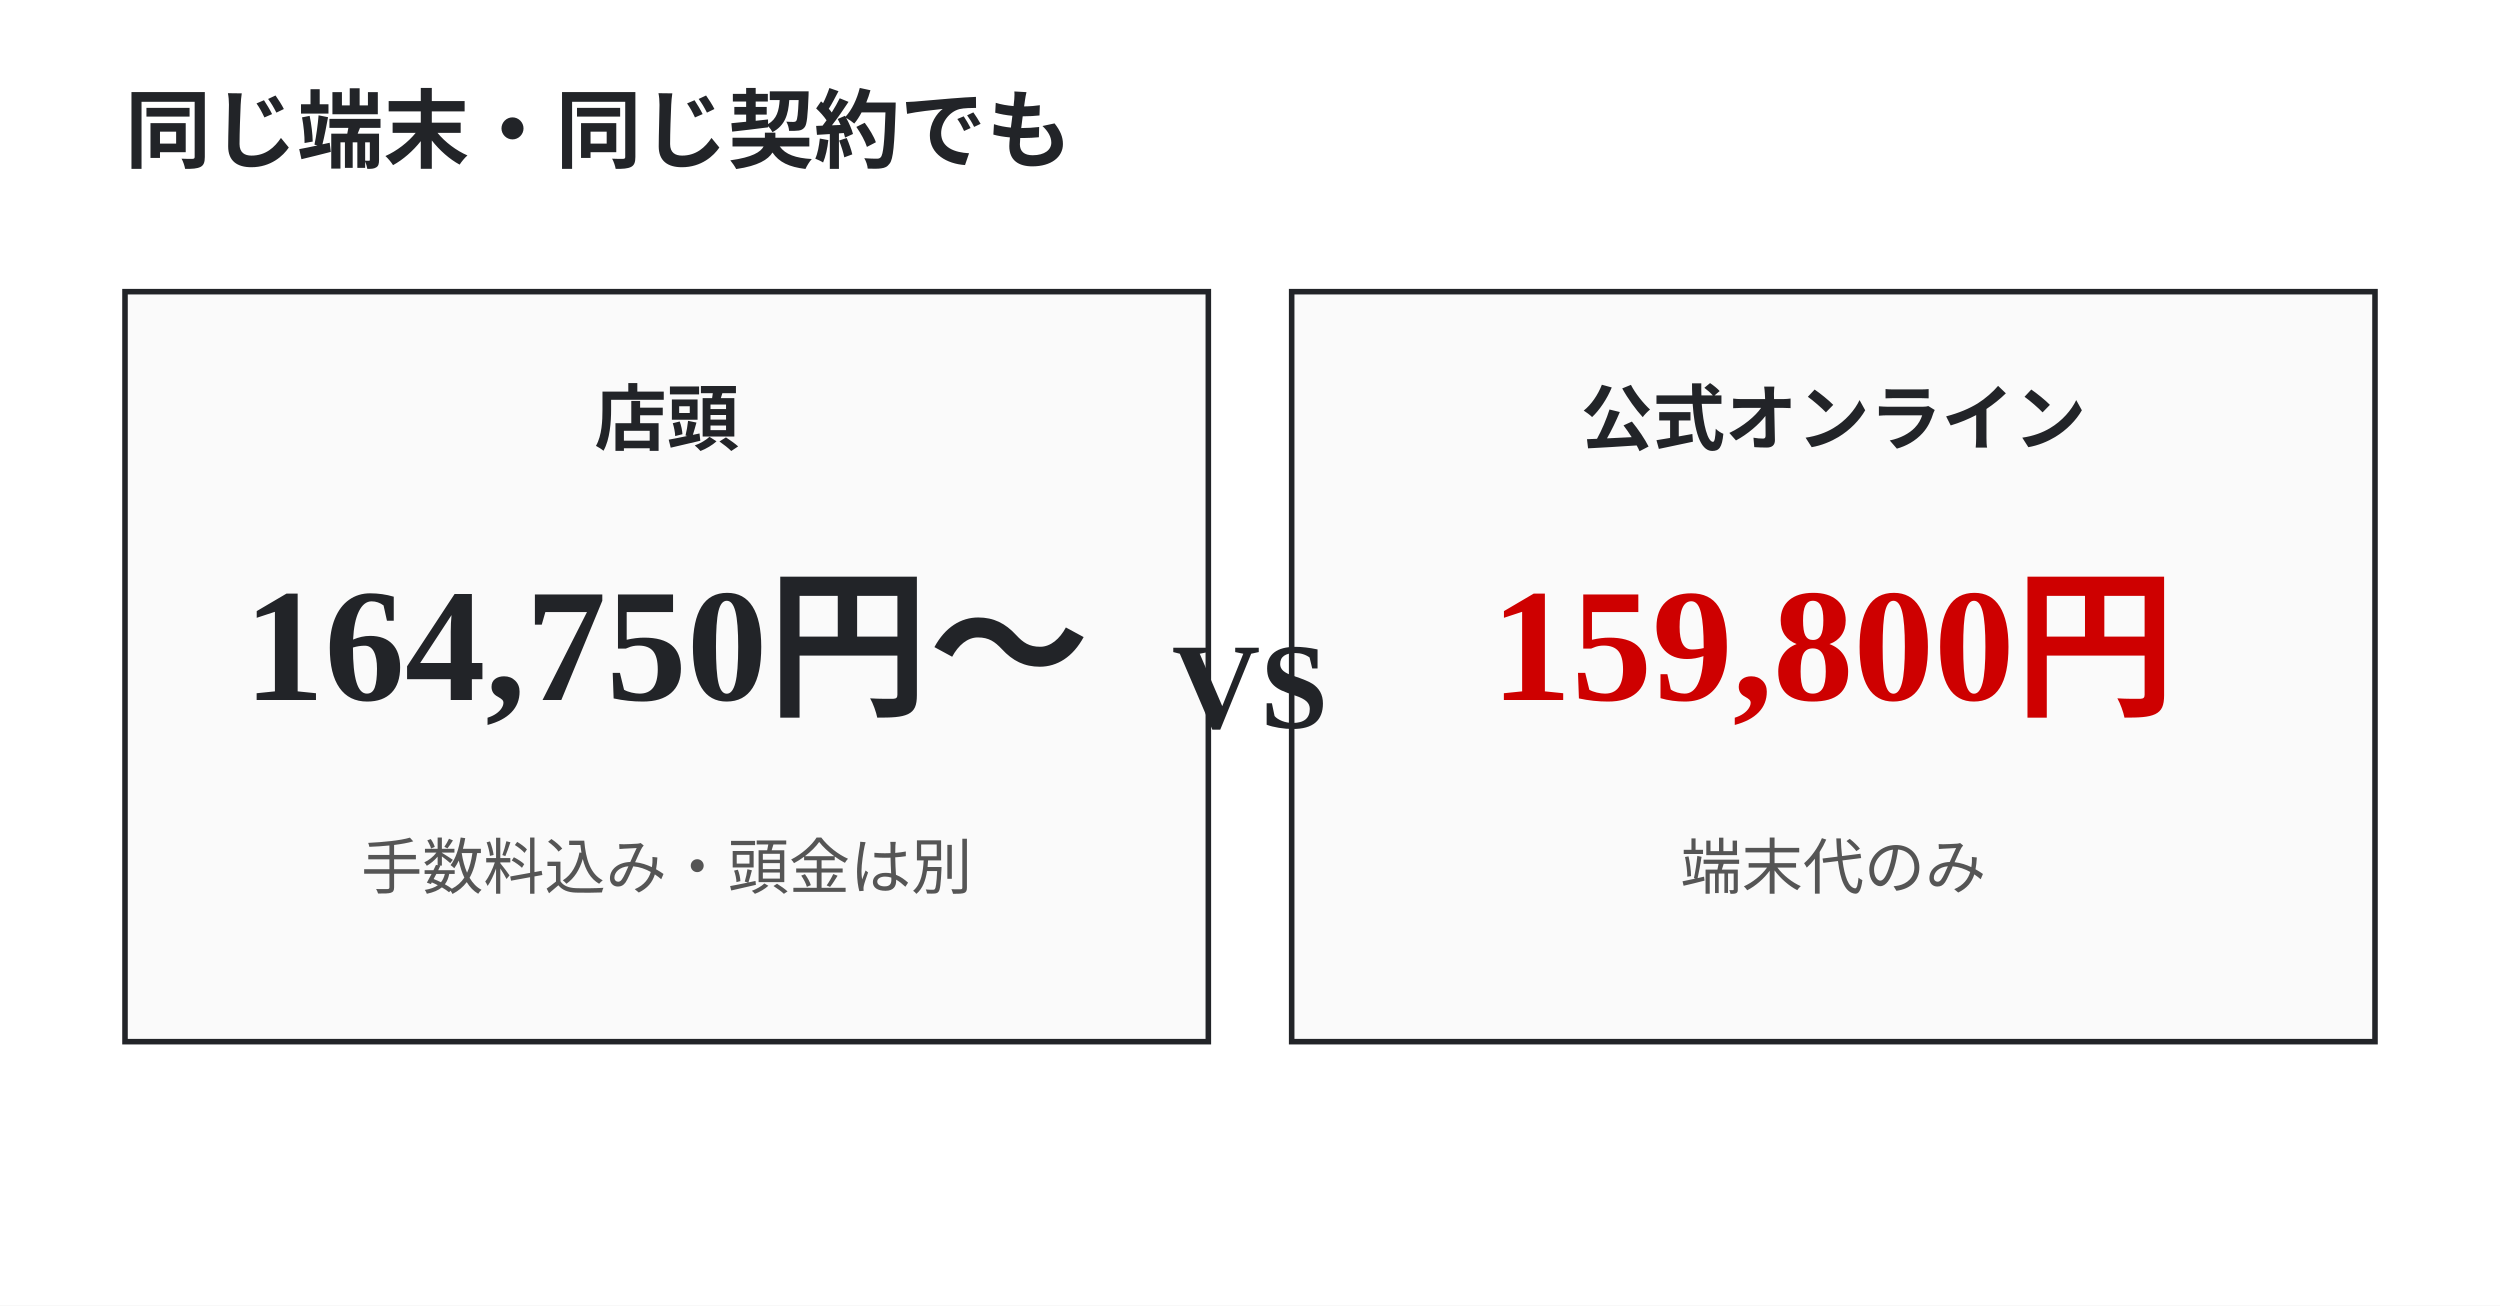
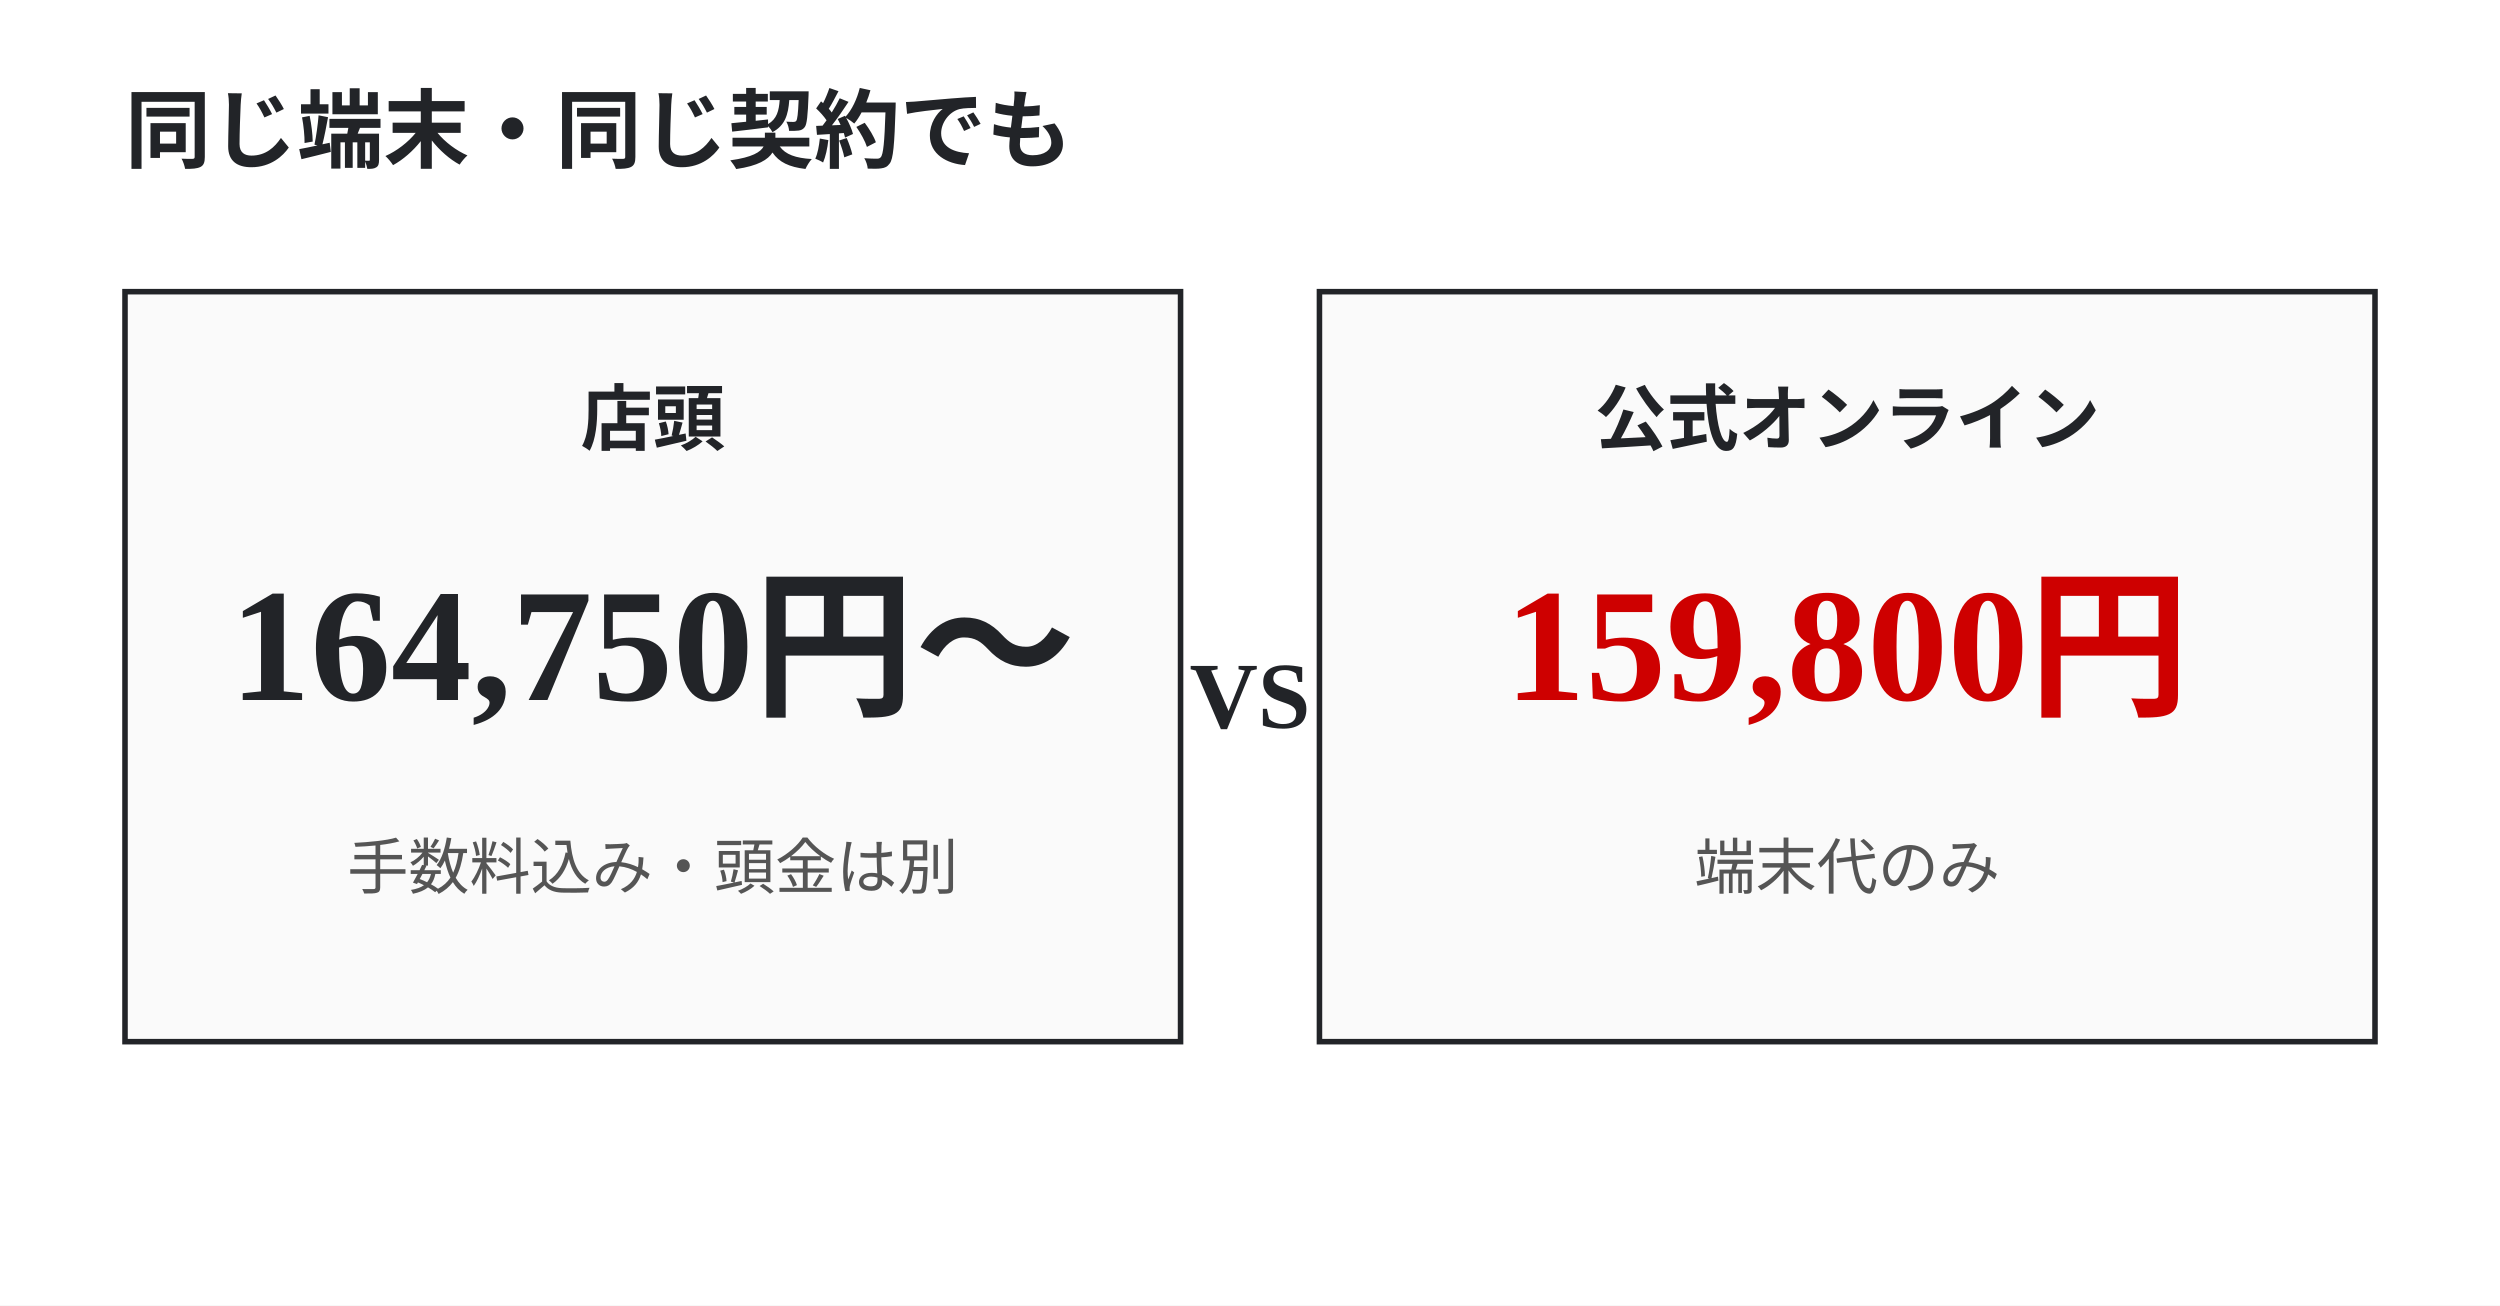
<svg xmlns="http://www.w3.org/2000/svg" width="900" height="470" viewBox="0 0 900 470">
  <rect width="900" height="470" fill="#ffffff" />
  <text x="45" y="58" font-size="31" font-weight="700" fill="#222428">同じ端末・同じ契約でも</text>
-   <rect x="45" y="105" width="390" height="270" fill="#fafafa" stroke="#222428" stroke-width="2" />
-   <text x="240" y="160" font-size="26" font-weight="700" fill="#222428" text-anchor="middle">店頭</text>
-   <text x="240" y="252" font-size="58" font-weight="700" fill="#222428" text-anchor="middle">164,750円〜</text>
-   <text x="240" y="320" font-size="22" fill="#555" text-anchor="middle">手数料込み・頭金は別</text>
-   <rect x="465" y="105" width="390" height="270" fill="#fafafa" stroke="#222428" stroke-width="2" />
-   <text x="660" y="160" font-size="26" font-weight="700" fill="#222428" text-anchor="middle">公式オンライン</text>
-   <text x="660" y="252" font-size="58" font-weight="700" fill="#ce0000" text-anchor="middle">159,800円</text>
-   <text x="660" y="320" font-size="22" fill="#555" text-anchor="middle">端末代のみ</text>
-   <text x="450" y="262" font-size="44" font-weight="700" fill="#222428" text-anchor="middle">VS</text>
+   <rect x="45" y="105" width="380" height="270" fill="#fafafa" stroke="#222428" stroke-width="2" />
+   <text x="235" y="160" font-size="26" font-weight="700" fill="#222428" text-anchor="middle">店頭</text>
+   <text x="235" y="252" font-size="58" font-weight="700" fill="#222428" text-anchor="middle">164,750円〜</text>
+   <text x="235" y="320" font-size="22" fill="#555" text-anchor="middle">手数料込み・頭金は別</text>
+   <rect x="475" y="105" width="380" height="270" fill="#fafafa" stroke="#222428" stroke-width="2" />
+   <text x="665" y="160" font-size="26" font-weight="700" fill="#222428" text-anchor="middle">公式オンライン</text>
+   <text x="665" y="252" font-size="58" font-weight="700" fill="#ce0000" text-anchor="middle">159,800円</text>
+   <text x="665" y="320" font-size="22" fill="#555" text-anchor="middle">端末代のみ</text>
+   <text x="450" y="262" font-size="34" font-weight="700" fill="#222428" text-anchor="middle">VS</text>
</svg>
